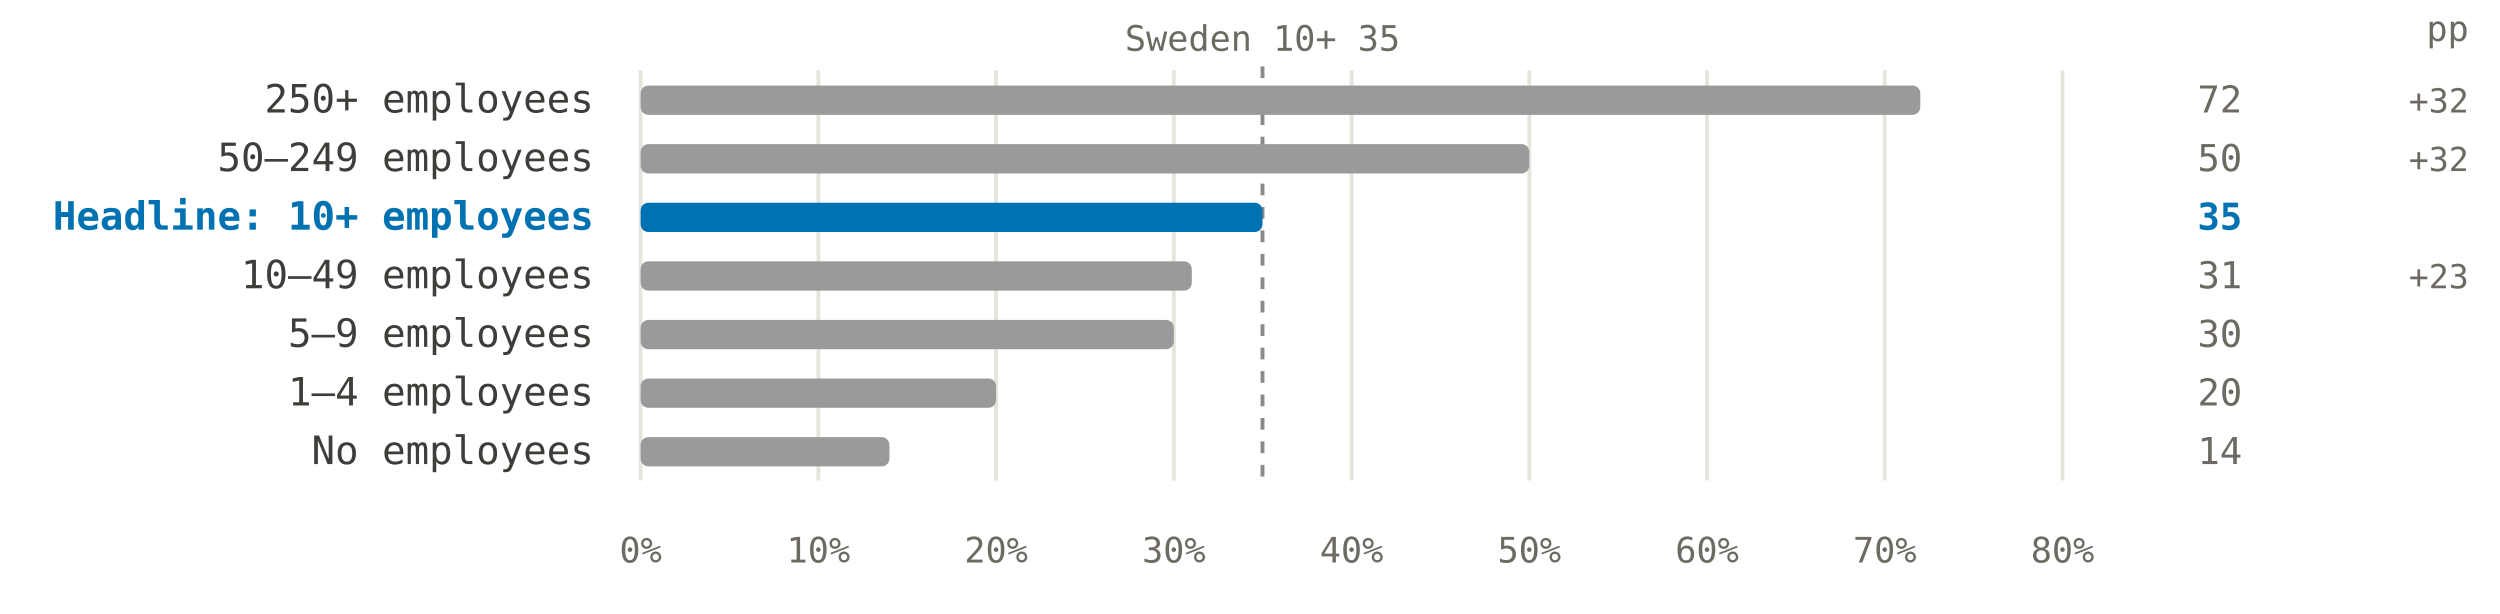
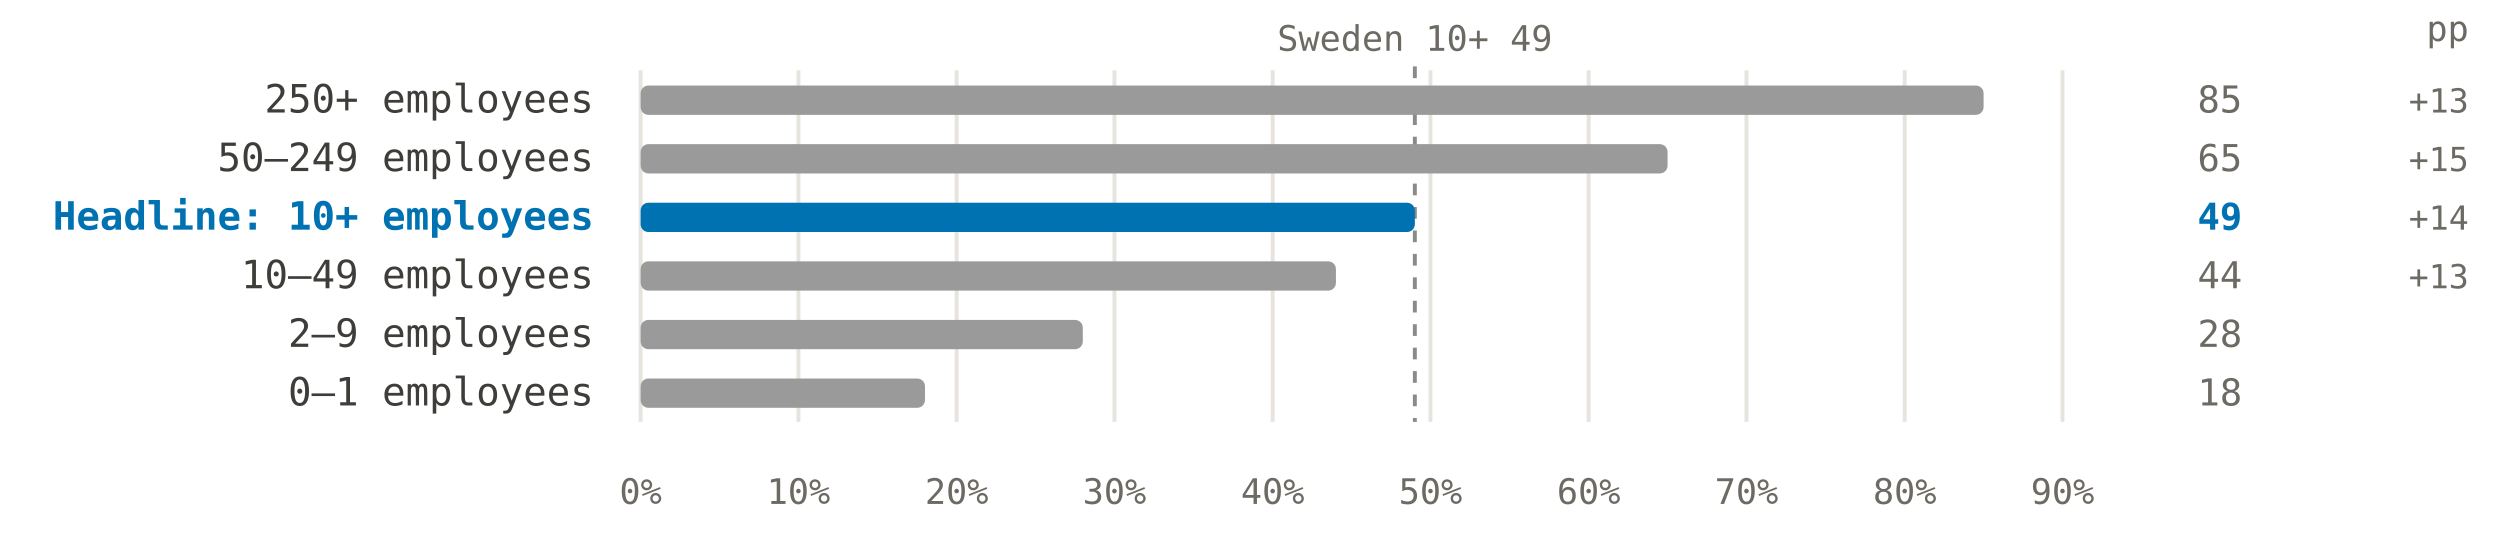
- <svg xmlns="http://www.w3.org/2000/svg" class="rankchart barplot" viewBox="0 0 640 157" role="img" aria-label="Ranked bar chart, 7 firm-size classes, latest value with change since the previous wave">
+ <svg xmlns="http://www.w3.org/2000/svg" class="rankchart barplot" viewBox="0 0 640 142" role="img" aria-label="Ranked bar chart, 6 firm-size classes, latest value with change since the previous wave">
  <style>:root{--c1:#0072b2;--c2:#d55e00;--c3:#009e73;--c4:#cc79a7;--ink:#161d2b}.rankchart{font-family:ui-monospace,Menlo,monospace}svg{background:#ffffff}.grid,.rowguide{stroke:#e7e4dd}.rowguide{opacity:.6}.meanline{stroke:#8a8a8a;stroke-dasharray:3 3}.meanlab,.tick{fill:#6d6a63;font-size:9px}.dname{fill:#3f3d39;font-size:10px}.dname.se{fill:#0072b2;font-weight:700}.dot{fill:#9a9a9a}.dot.se{fill:#0072b2}.bar{fill:#9a9a9a}.bar.se{fill:#0072b2}.dval{fill:#6d6a63;font-size:9.5px}.dval.se{fill:#0072b2;font-weight:700}.ddelta{fill:#6d6a63;font-size:8.5px}.trendarea{fill:#0072b2;opacity:.08}.trendline,.trenddash{fill:none;stroke:#0072b2;stroke-width:2}.trenddash{stroke-dasharray:4 3}.trenddot{fill:#0072b2}.trendval{fill:#0072b2;font-size:11px;font-weight:700}.trendcov{fill:#6d6a63;font-size:9px}.sqband{fill:#0072b2;opacity:.10}.sqlo{fill:none;stroke:#009e73;stroke-width:2}.sqhi{fill:none;stroke:#0072b2;stroke-width:2.6}.sqdot.lo{fill:#009e73}.sqdot.hi{fill:#0072b2}.sqval{font-size:11px;font-weight:700}.sqval.lo{fill:#009e73}.sqval.hi{fill:#0072b2}.dumb{display:block}.dbtrack{stroke:#d9d5cd;stroke-width:3}.dblo{fill:#009e73}.dbhi{fill:#0072b2}.figttl{fill:#161d2b;font-size:12px;font-weight:700}.figsrc{fill:#6d6a63;font-size:8.5px}</style>
  <text class="tick" x="632" y="10.5" text-anchor="end">pp</text>
-   <line class="grid" x1="164.0" y1="18" x2="164.0" y2="123" />
-   <text class="tick" x="164.0" y="144" text-anchor="middle">0%</text>
-   <line class="grid" x1="209.5" y1="18" x2="209.5" y2="123" />
-   <text class="tick" x="209.5" y="144" text-anchor="middle">10%</text>
-   <line class="grid" x1="255.0" y1="18" x2="255.0" y2="123" />
-   <text class="tick" x="255.0" y="144" text-anchor="middle">20%</text>
-   <line class="grid" x1="300.5" y1="18" x2="300.5" y2="123" />
-   <text class="tick" x="300.5" y="144" text-anchor="middle">30%</text>
-   <line class="grid" x1="346.0" y1="18" x2="346.0" y2="123" />
-   <text class="tick" x="346.0" y="144" text-anchor="middle">40%</text>
-   <line class="grid" x1="391.5" y1="18" x2="391.5" y2="123" />
-   <text class="tick" x="391.5" y="144" text-anchor="middle">50%</text>
-   <line class="grid" x1="437.0" y1="18" x2="437.0" y2="123" />
-   <text class="tick" x="437.0" y="144" text-anchor="middle">60%</text>
-   <line class="grid" x1="482.5" y1="18" x2="482.5" y2="123" />
-   <text class="tick" x="482.5" y="144" text-anchor="middle">70%</text>
-   <line class="grid" x1="528.0" y1="18" x2="528.0" y2="123" />
-   <text class="tick" x="528.0" y="144" text-anchor="middle">80%</text>
-   <line class="meanline" x1="323.2" y1="17" x2="323.2" y2="123" />
-   <text class="meanlab" x="323.2" y="13" text-anchor="middle">Sweden 10+ 35</text>
+   <line class="grid" x1="164.0" y1="18" x2="164.0" y2="108" />
+   <text class="tick" x="164.0" y="129" text-anchor="middle">0%</text>
+   <line class="grid" x1="204.4" y1="18" x2="204.4" y2="108" />
+   <text class="tick" x="204.4" y="129" text-anchor="middle">10%</text>
+   <line class="grid" x1="244.9" y1="18" x2="244.9" y2="108" />
+   <text class="tick" x="244.9" y="129" text-anchor="middle">20%</text>
+   <line class="grid" x1="285.3" y1="18" x2="285.3" y2="108" />
+   <text class="tick" x="285.3" y="129" text-anchor="middle">30%</text>
+   <line class="grid" x1="325.8" y1="18" x2="325.8" y2="108" />
+   <text class="tick" x="325.8" y="129" text-anchor="middle">40%</text>
+   <line class="grid" x1="366.2" y1="18" x2="366.2" y2="108" />
+   <text class="tick" x="366.2" y="129" text-anchor="middle">50%</text>
+   <line class="grid" x1="406.7" y1="18" x2="406.7" y2="108" />
+   <text class="tick" x="406.7" y="129" text-anchor="middle">60%</text>
+   <line class="grid" x1="447.1" y1="18" x2="447.1" y2="108" />
+   <text class="tick" x="447.1" y="129" text-anchor="middle">70%</text>
+   <line class="grid" x1="487.6" y1="18" x2="487.6" y2="108" />
+   <text class="tick" x="487.6" y="129" text-anchor="middle">80%</text>
+   <line class="grid" x1="528.0" y1="18" x2="528.0" y2="108" />
+   <text class="tick" x="528.0" y="129" text-anchor="middle">90%</text>
+   <line class="meanline" x1="362.2" y1="17" x2="362.2" y2="108" />
+   <text class="meanlab" x="362.2" y="13" text-anchor="middle">Sweden 10+ 49</text>
  <text class="dname" x="152" y="28.8" text-anchor="end">250+ employees</text>
-   <rect class="bar" x="164" y="21.9" width="327.6" height="7.5" rx="2" />
-   <text class="dval" x="574" y="28.8" text-anchor="end">72</text>
-   <text class="ddelta" x="632" y="28.8" text-anchor="end">+32</text>
+   <rect class="bar" x="164" y="21.9" width="343.8" height="7.5" rx="2" />
+   <text class="dval" x="574" y="28.8" text-anchor="end">85</text>
+   <text class="ddelta" x="632" y="28.8" text-anchor="end">+13</text>
  <text class="dname" x="152" y="43.8" text-anchor="end">50–249 employees</text>
-   <rect class="bar" x="164" y="36.9" width="227.5" height="7.5" rx="2" />
-   <text class="dval" x="574" y="43.8" text-anchor="end">50</text>
-   <text class="ddelta" x="632" y="43.8" text-anchor="end">+32</text>
+   <rect class="bar" x="164" y="36.9" width="262.9" height="7.5" rx="2" />
+   <text class="dval" x="574" y="43.8" text-anchor="end">65</text>
+   <text class="ddelta" x="632" y="43.8" text-anchor="end">+15</text>
  <text class="dname se" x="152" y="58.8" text-anchor="end">Headline: 10+ employees</text>
-   <rect class="bar se" x="164" y="51.9" width="159.2" height="7.5" rx="2" />
-   <text class="dval se" x="574" y="58.8" text-anchor="end">35</text>
+   <rect class="bar se" x="164" y="51.9" width="198.2" height="7.5" rx="2" />
+   <text class="dval se" x="574" y="58.8" text-anchor="end">49</text>
+   <text class="ddelta" x="632" y="58.8" text-anchor="end">+14</text>
  <text class="dname" x="152" y="73.8" text-anchor="end">10–49 employees</text>
-   <rect class="bar" x="164" y="66.9" width="141.1" height="7.5" rx="2" />
-   <text class="dval" x="574" y="73.8" text-anchor="end">31</text>
-   <text class="ddelta" x="632" y="73.8" text-anchor="end">+23</text>
-   <text class="dname" x="152" y="88.8" text-anchor="end">5–9 employees</text>
-   <rect class="bar" x="164" y="81.9" width="136.5" height="7.5" rx="2" />
-   <text class="dval" x="574" y="88.8" text-anchor="end">30</text>
-   <text class="dname" x="152" y="103.8" text-anchor="end">1–4 employees</text>
-   <rect class="bar" x="164" y="96.9" width="91.0" height="7.5" rx="2" />
-   <text class="dval" x="574" y="103.8" text-anchor="end">20</text>
-   <text class="dname" x="152" y="118.8" text-anchor="end">No employees</text>
-   <rect class="bar" x="164" y="111.9" width="63.7" height="7.5" rx="2" />
-   <text class="dval" x="574" y="118.8" text-anchor="end">14</text>
+   <rect class="bar" x="164" y="66.9" width="178.0" height="7.5" rx="2" />
+   <text class="dval" x="574" y="73.8" text-anchor="end">44</text>
+   <text class="ddelta" x="632" y="73.8" text-anchor="end">+13</text>
+   <text class="dname" x="152" y="88.8" text-anchor="end">2–9 employees</text>
+   <rect class="bar" x="164" y="81.9" width="113.2" height="7.5" rx="2" />
+   <text class="dval" x="574" y="88.8" text-anchor="end">28</text>
+   <text class="dname" x="152" y="103.8" text-anchor="end">0–1 employees</text>
+   <rect class="bar" x="164" y="96.9" width="72.8" height="7.5" rx="2" />
+   <text class="dval" x="574" y="103.8" text-anchor="end">18</text>
</svg>
